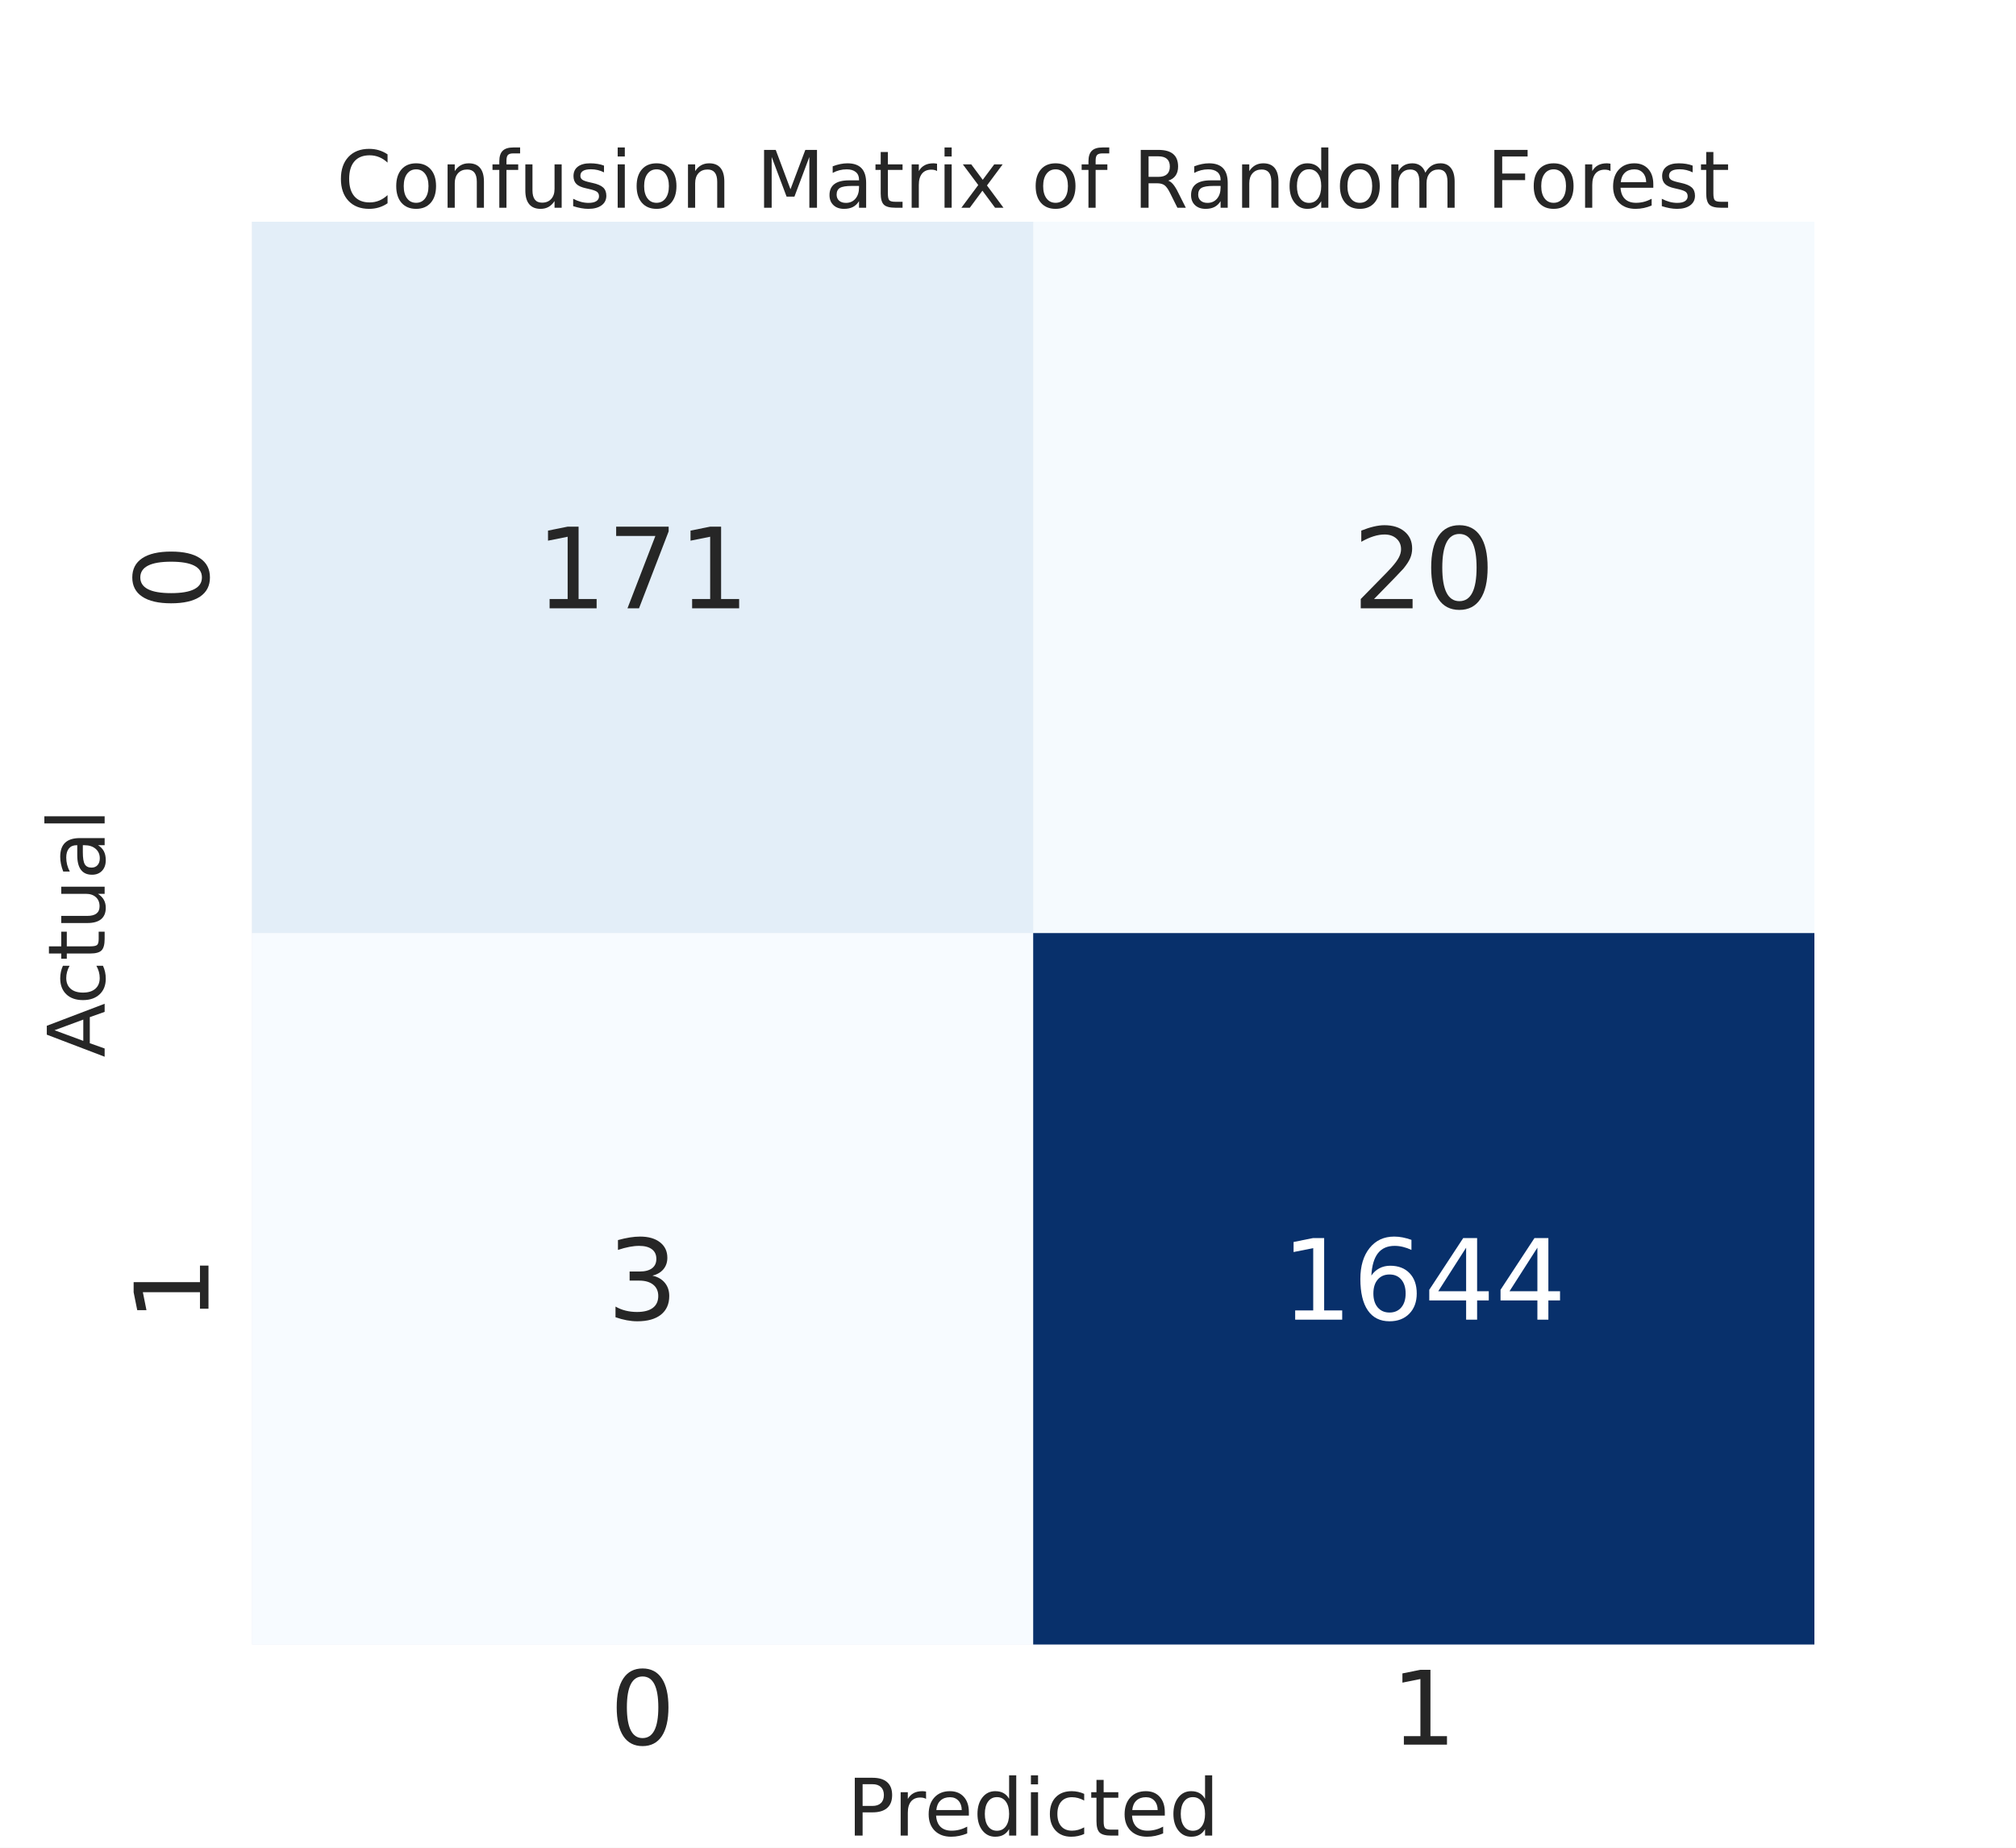
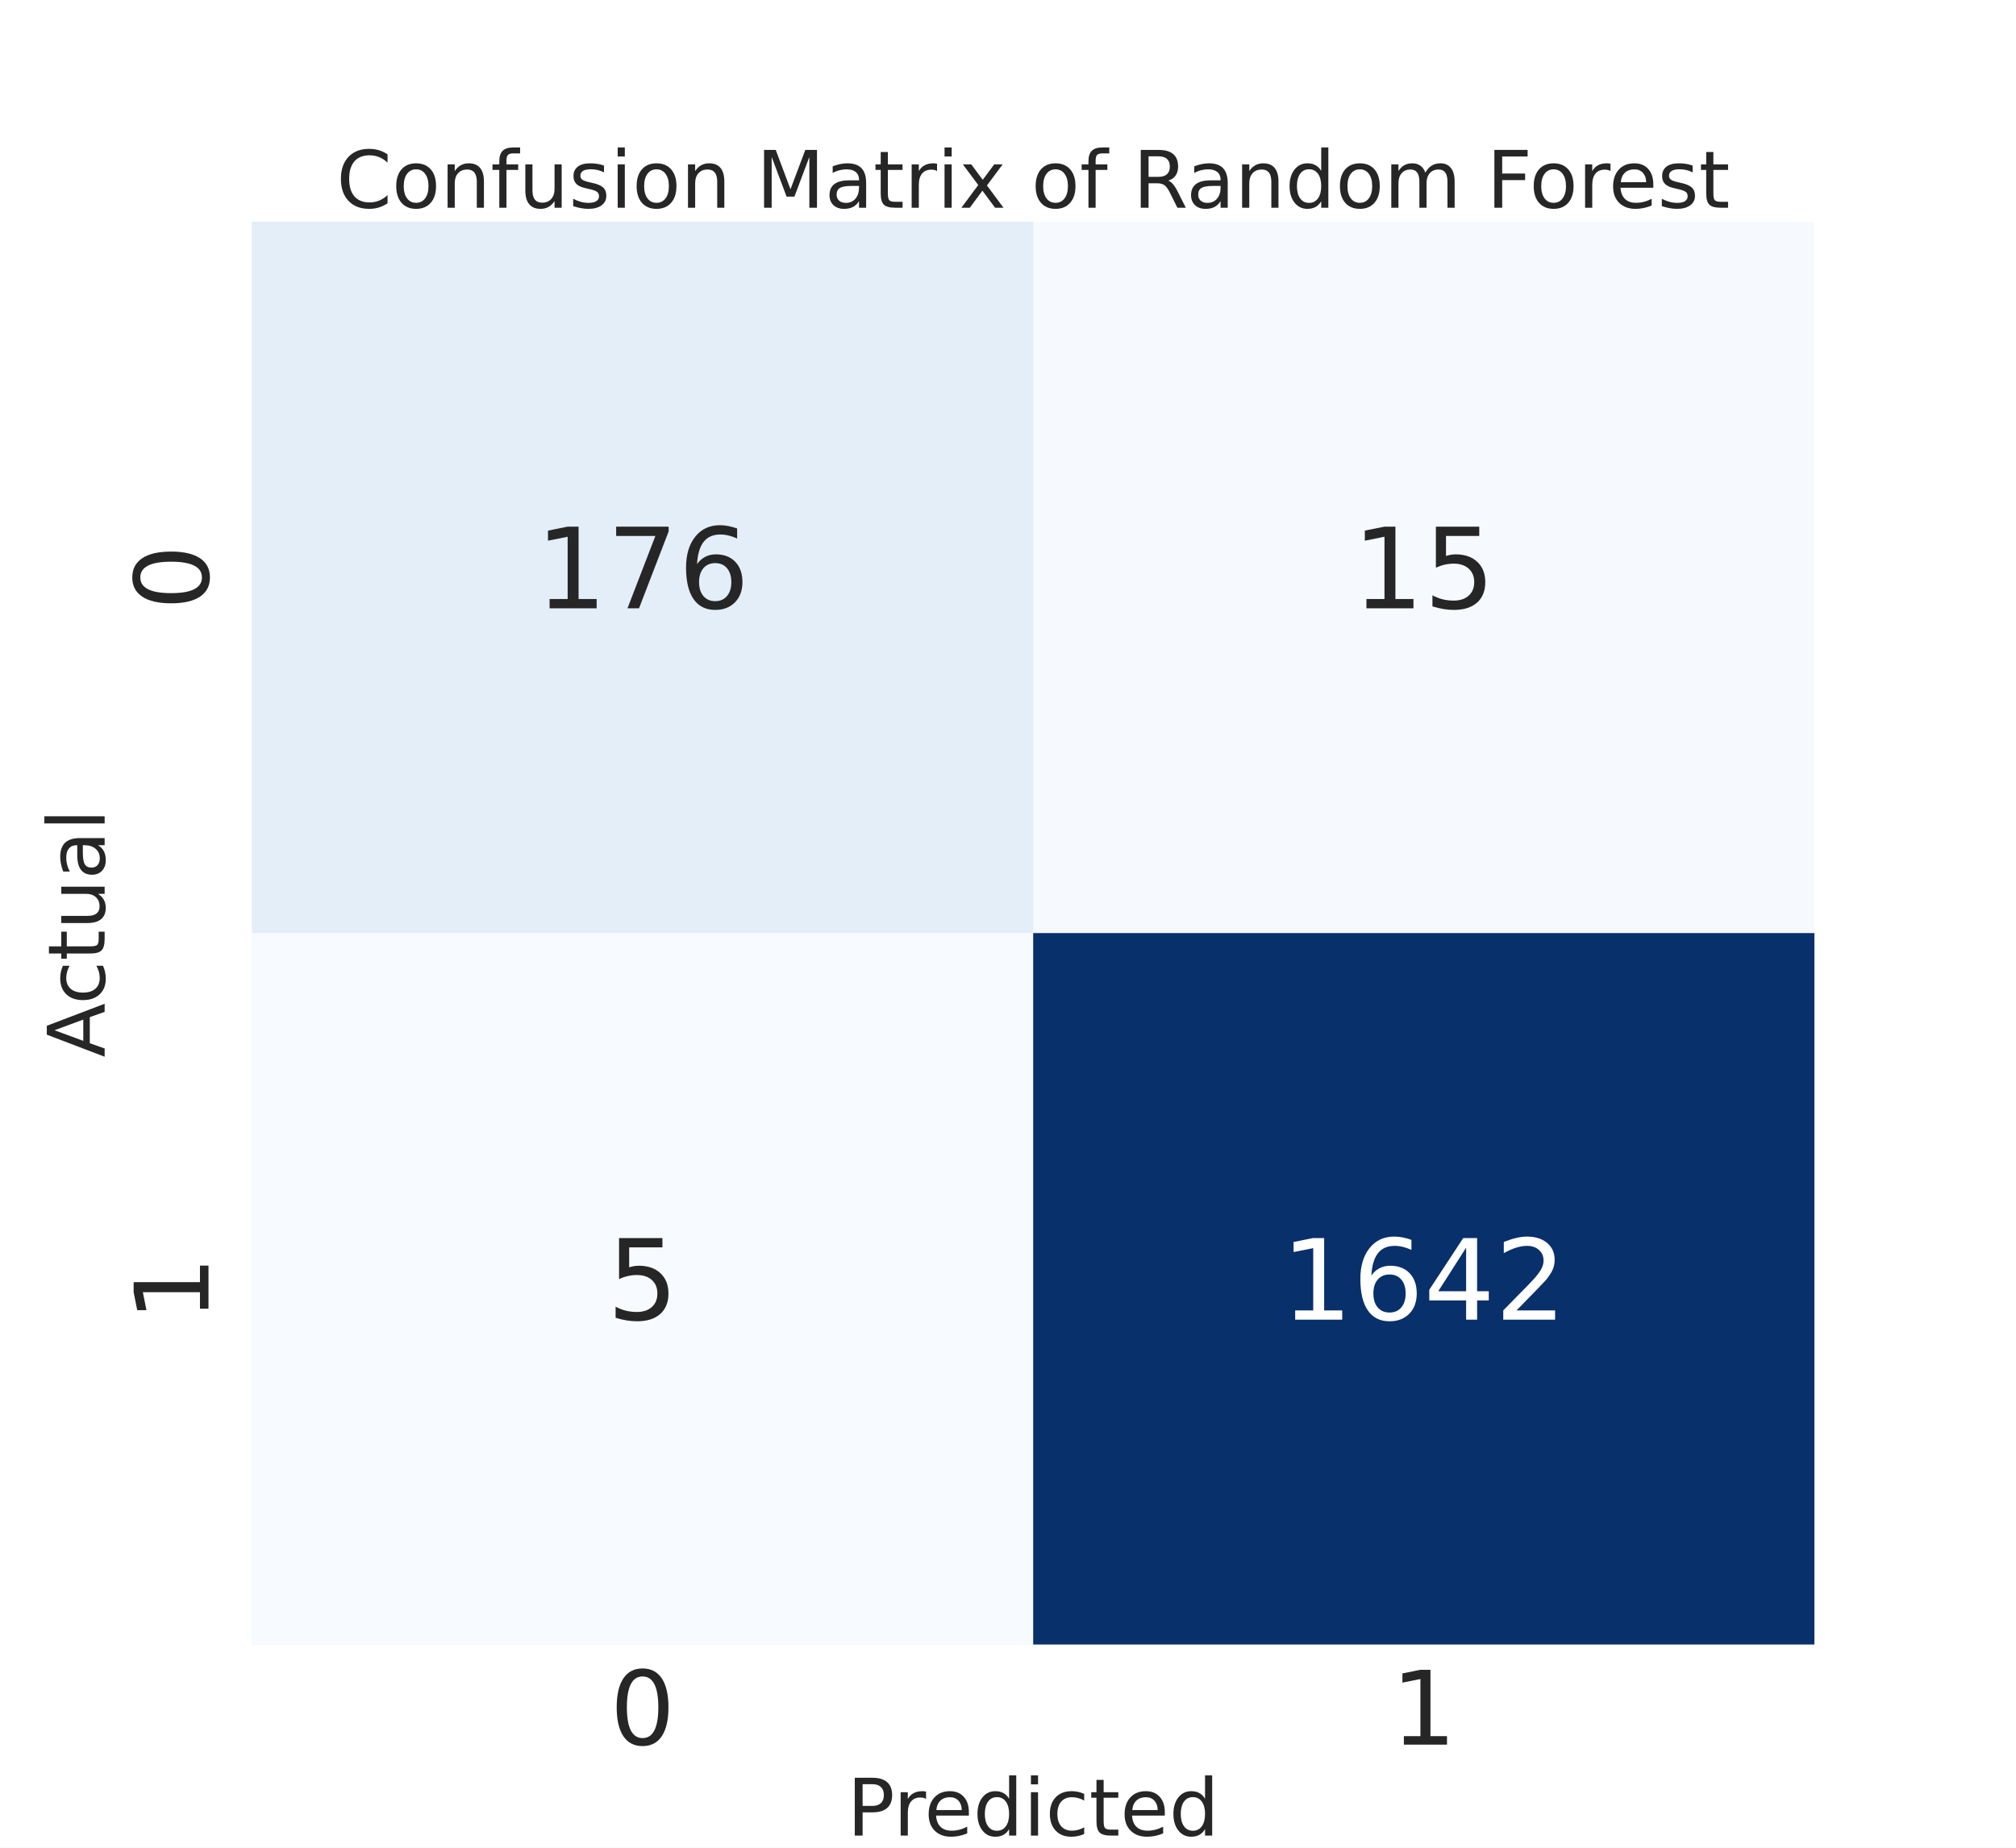
<svg xmlns="http://www.w3.org/2000/svg" xmlns:xlink="http://www.w3.org/1999/xlink" width="864pt" height="792pt" viewBox="0 0 864 792" version="1.1">
  <defs>
    <style type="text/css">*{stroke-linejoin: round; stroke-linecap: butt}</style>
  </defs>
  <g id="figure_1">
    <g id="patch_1">
      <path d="M 0 792  L 864 792  L 864 0  L 0 0  z " style="fill: #ffffff" />
    </g>
    <g id="axes_1">
      <g id="patch_2">
        <path d="M 108 704.88  L 777.6 704.88  L 777.6 95.04  L 108 95.04  z " style="fill: #eaeaf2" />
      </g>
      <g id="matplotlib.axis_1">
        <g id="xtick_1">
          <g id="text_1">
            <g style="fill: #262626" transform="translate(261.4025 747.8131) scale(0.44 -0.44)">
              <defs>
                <path id="DejaVuSans-30" d="M 2034 4250  Q 1547 4250 1301 3770  Q 1056 3291 1056 2328  Q 1056 1369 1301 889  Q 1547 409 2034 409  Q 2525 409 2770 889  Q 3016 1369 3016 2328  Q 3016 3291 2770 3770  Q 2525 4250 2034 4250  z M 2034 4750  Q 2819 4750 3233 4129  Q 3647 3509 3647 2328  Q 3647 1150 3233 529  Q 2819 -91 2034 -91  Q 1250 -91 836 529  Q 422 1150 422 2328  Q 422 3509 836 4129  Q 1250 4750 2034 4750  z " transform="scale(0.015625)" />
              </defs>
              <use xlink:href="#DejaVuSans-30" />
            </g>
          </g>
        </g>
        <g id="xtick_2">
          <g id="text_2">
            <g style="fill: #262626" transform="translate(596.2025 747.8131) scale(0.44 -0.44)">
              <defs>
                <path id="DejaVuSans-31" d="M 794 531  L 1825 531  L 1825 4091  L 703 3866  L 703 4441  L 1819 4666  L 2450 4666  L 2450 531  L 3481 531  L 3481 0  L 794 0  L 794 531  z " transform="scale(0.015625)" />
              </defs>
              <use xlink:href="#DejaVuSans-31" />
            </g>
          </g>
        </g>
        <g id="text_3">
          <g style="fill: #262626" transform="translate(363.0009 786.7984) scale(0.34 -0.34)">
            <defs>
              <path id="DejaVuSans-50" d="M 1259 4147  L 1259 2394  L 2053 2394  Q 2494 2394 2734 2622  Q 2975 2850 2975 3272  Q 2975 3691 2734 3919  Q 2494 4147 2053 4147  L 1259 4147  z M 628 4666  L 2053 4666  Q 2838 4666 3239 4311  Q 3641 3956 3641 3272  Q 3641 2581 3239 2228  Q 2838 1875 2053 1875  L 1259 1875  L 1259 0  L 628 0  L 628 4666  z " transform="scale(0.015625)" />
              <path id="DejaVuSans-72" d="M 2631 2963  Q 2534 3019 2420 3045  Q 2306 3072 2169 3072  Q 1681 3072 1420 2755  Q 1159 2438 1159 1844  L 1159 0  L 581 0  L 581 3500  L 1159 3500  L 1159 2956  Q 1341 3275 1631 3429  Q 1922 3584 2338 3584  Q 2397 3584 2469 3576  Q 2541 3569 2628 3553  L 2631 2963  z " transform="scale(0.015625)" />
              <path id="DejaVuSans-65" d="M 3597 1894  L 3597 1613  L 953 1613  Q 991 1019 1311 708  Q 1631 397 2203 397  Q 2534 397 2845 478  Q 3156 559 3463 722  L 3463 178  Q 3153 47 2828 -22  Q 2503 -91 2169 -91  Q 1331 -91 842 396  Q 353 884 353 1716  Q 353 2575 817 3079  Q 1281 3584 2069 3584  Q 2775 3584 3186 3129  Q 3597 2675 3597 1894  z M 3022 2063  Q 3016 2534 2758 2815  Q 2500 3097 2075 3097  Q 1594 3097 1305 2825  Q 1016 2553 972 2059  L 3022 2063  z " transform="scale(0.015625)" />
              <path id="DejaVuSans-64" d="M 2906 2969  L 2906 4863  L 3481 4863  L 3481 0  L 2906 0  L 2906 525  Q 2725 213 2448 61  Q 2172 -91 1784 -91  Q 1150 -91 751 415  Q 353 922 353 1747  Q 353 2572 751 3078  Q 1150 3584 1784 3584  Q 2172 3584 2448 3432  Q 2725 3281 2906 2969  z M 947 1747  Q 947 1113 1208 752  Q 1469 391 1925 391  Q 2381 391 2643 752  Q 2906 1113 2906 1747  Q 2906 2381 2643 2742  Q 2381 3103 1925 3103  Q 1469 3103 1208 2742  Q 947 2381 947 1747  z " transform="scale(0.015625)" />
              <path id="DejaVuSans-69" d="M 603 3500  L 1178 3500  L 1178 0  L 603 0  L 603 3500  z M 603 4863  L 1178 4863  L 1178 4134  L 603 4134  L 603 4863  z " transform="scale(0.015625)" />
              <path id="DejaVuSans-63" d="M 3122 3366  L 3122 2828  Q 2878 2963 2633 3030  Q 2388 3097 2138 3097  Q 1578 3097 1268 2742  Q 959 2388 959 1747  Q 959 1106 1268 751  Q 1578 397 2138 397  Q 2388 397 2633 464  Q 2878 531 3122 666  L 3122 134  Q 2881 22 2623 -34  Q 2366 -91 2075 -91  Q 1284 -91 818 406  Q 353 903 353 1747  Q 353 2603 823 3093  Q 1294 3584 2113 3584  Q 2378 3584 2631 3529  Q 2884 3475 3122 3366  z " transform="scale(0.015625)" />
              <path id="DejaVuSans-74" d="M 1172 4494  L 1172 3500  L 2356 3500  L 2356 3053  L 1172 3053  L 1172 1153  Q 1172 725 1289 603  Q 1406 481 1766 481  L 2356 481  L 2356 0  L 1766 0  Q 1100 0 847 248  Q 594 497 594 1153  L 594 3053  L 172 3053  L 172 3500  L 594 3500  L 594 4494  L 1172 4494  z " transform="scale(0.015625)" />
            </defs>
            <use xlink:href="#DejaVuSans-50" />
            <use xlink:href="#DejaVuSans-72" x="58.553" />
            <use xlink:href="#DejaVuSans-65" x="97.416" />
            <use xlink:href="#DejaVuSans-64" x="158.939" />
            <use xlink:href="#DejaVuSans-69" x="222.416" />
            <use xlink:href="#DejaVuSans-63" x="250.199" />
            <use xlink:href="#DejaVuSans-74" x="305.18" />
            <use xlink:href="#DejaVuSans-65" x="344.389" />
            <use xlink:href="#DejaVuSans-64" x="405.912" />
          </g>
        </g>
      </g>
      <g id="matplotlib.axis_2">
        <g id="ytick_1">
          <g id="text_4">
            <g style="fill: #262626" transform="translate(89.34937 261.4975) rotate(-90) scale(0.44 -0.44)">
              <use xlink:href="#DejaVuSans-30" />
            </g>
          </g>
        </g>
        <g id="ytick_2">
          <g id="text_5">
            <g style="fill: #262626" transform="translate(89.34937 566.4175) rotate(-90) scale(0.44 -0.44)">
              <use xlink:href="#DejaVuSans-31" />
            </g>
          </g>
        </g>
        <g id="text_6">
          <g style="fill: #262626" transform="translate(44.84531 453.2178) rotate(-90) scale(0.34 -0.34)">
            <defs>
              <path id="DejaVuSans-41" d="M 2188 4044  L 1331 1722  L 3047 1722  L 2188 4044  z M 1831 4666  L 2547 4666  L 4325 0  L 3669 0  L 3244 1197  L 1141 1197  L 716 0  L 50 0  L 1831 4666  z " transform="scale(0.015625)" />
              <path id="DejaVuSans-75" d="M 544 1381  L 544 3500  L 1119 3500  L 1119 1403  Q 1119 906 1312 657  Q 1506 409 1894 409  Q 2359 409 2629 706  Q 2900 1003 2900 1516  L 2900 3500  L 3475 3500  L 3475 0  L 2900 0  L 2900 538  Q 2691 219 2414 64  Q 2138 -91 1772 -91  Q 1169 -91 856 284  Q 544 659 544 1381  z M 1991 3584  L 1991 3584  z " transform="scale(0.015625)" />
              <path id="DejaVuSans-61" d="M 2194 1759  Q 1497 1759 1228 1600  Q 959 1441 959 1056  Q 959 750 1161 570  Q 1363 391 1709 391  Q 2188 391 2477 730  Q 2766 1069 2766 1631  L 2766 1759  L 2194 1759  z M 3341 1997  L 3341 0  L 2766 0  L 2766 531  Q 2569 213 2275 61  Q 1981 -91 1556 -91  Q 1019 -91 701 211  Q 384 513 384 1019  Q 384 1609 779 1909  Q 1175 2209 1959 2209  L 2766 2209  L 2766 2266  Q 2766 2663 2505 2880  Q 2244 3097 1772 3097  Q 1472 3097 1187 3025  Q 903 2953 641 2809  L 641 3341  Q 956 3463 1253 3523  Q 1550 3584 1831 3584  Q 2591 3584 2966 3190  Q 3341 2797 3341 1997  z " transform="scale(0.015625)" />
              <path id="DejaVuSans-6c" d="M 603 4863  L 1178 4863  L 1178 0  L 603 0  L 603 4863  z " transform="scale(0.015625)" />
            </defs>
            <use xlink:href="#DejaVuSans-41" />
            <use xlink:href="#DejaVuSans-63" x="66.658" />
            <use xlink:href="#DejaVuSans-74" x="121.639" />
            <use xlink:href="#DejaVuSans-75" x="160.848" />
            <use xlink:href="#DejaVuSans-61" x="224.227" />
            <use xlink:href="#DejaVuSans-6c" x="285.506" />
          </g>
        </g>
      </g>
      <g id="QuadMesh_1">
-         <path d="M 108 95.04  L 442.8 95.04  L 442.8 399.96  L 108 399.96  L 108 95.04  " clip-path="url(#pf2ab5a0a3f)" style="fill: #e3eef8" />
-         <path d="M 442.8 95.04  L 777.6 95.04  L 777.6 399.96  L 442.8 399.96  L 442.8 95.04  " clip-path="url(#pf2ab5a0a3f)" style="fill: #f5fafe" />
-         <path d="M 108 399.96  L 442.8 399.96  L 442.8 704.88  L 108 704.88  L 108 399.96  " clip-path="url(#pf2ab5a0a3f)" style="fill: #f7fbff" />
-         <path d="M 442.8 399.96  L 777.6 399.96  L 777.6 704.88  L 442.8 704.88  L 442.8 399.96  " clip-path="url(#pf2ab5a0a3f)" style="fill: #08306b" />
+         <path d="M 108 95.04  L 442.8 95.04  L 442.8 399.96  L 108 399.96  L 108 95.04  " clip-path="url(#p2f047f6db8)" style="fill: #e3eef8" />
+         <path d="M 442.8 95.04  L 777.6 95.04  L 777.6 399.96  L 442.8 399.96  L 442.8 95.04  " clip-path="url(#p2f047f6db8)" style="fill: #f6faff" />
+         <path d="M 108 399.96  L 442.8 399.96  L 442.8 704.88  L 108 704.88  L 108 399.96  " clip-path="url(#p2f047f6db8)" style="fill: #f7fbff" />
+         <path d="M 442.8 399.96  L 777.6 399.96  L 777.6 704.88  L 442.8 704.88  L 442.8 399.96  " clip-path="url(#p2f047f6db8)" style="fill: #08306b" />
      </g>
      <g id="text_7">
        <g style="fill: #262626" transform="translate(229.59 260.745) scale(0.48 -0.48)">
          <defs>
            <path id="DejaVuSans-37" d="M 525 4666  L 3525 4666  L 3525 4397  L 1831 0  L 1172 0  L 2766 4134  L 525 4134  L 525 4666  z " transform="scale(0.015625)" />
+             <path id="DejaVuSans-36" d="M 2113 2584  Q 1688 2584 1439 2293  Q 1191 2003 1191 1497  Q 1191 994 1439 701  Q 1688 409 2113 409  Q 2538 409 2786 701  Q 3034 994 3034 1497  Q 3034 2003 2786 2293  Q 2538 2584 2113 2584  z M 3366 4563  L 3366 3988  Q 3128 4100 2886 4159  Q 2644 4219 2406 4219  Q 1781 4219 1451 3797  Q 1122 3375 1075 2522  Q 1259 2794 1537 2939  Q 1816 3084 2150 3084  Q 2853 3084 3261 2657  Q 3669 2231 3669 1497  Q 3669 778 3244 343  Q 2819 -91 2113 -91  Q 1303 -91 875 529  Q 447 1150 447 2328  Q 447 3434 972 4092  Q 1497 4750 2381 4750  Q 2619 4750 2861 4703  Q 3103 4656 3366 4563  z " transform="scale(0.015625)" />
          </defs>
          <use xlink:href="#DejaVuSans-31" />
          <use xlink:href="#DejaVuSans-37" x="63.623" />
-           <use xlink:href="#DejaVuSans-31" x="127.246" />
+           <use xlink:href="#DejaVuSans-36" x="127.246" />
        </g>
      </g>
      <g id="text_8">
        <g style="fill: #262626" transform="translate(579.66 260.745) scale(0.48 -0.48)">
          <defs>
-             <path id="DejaVuSans-32" d="M 1228 531  L 3431 531  L 3431 0  L 469 0  L 469 531  Q 828 903 1448 1529  Q 2069 2156 2228 2338  Q 2531 2678 2651 2914  Q 2772 3150 2772 3378  Q 2772 3750 2511 3984  Q 2250 4219 1831 4219  Q 1534 4219 1204 4116  Q 875 4013 500 3803  L 500 4441  Q 881 4594 1212 4672  Q 1544 4750 1819 4750  Q 2544 4750 2975 4387  Q 3406 4025 3406 3419  Q 3406 3131 3298 2873  Q 3191 2616 2906 2266  Q 2828 2175 2409 1742  Q 1991 1309 1228 531  z " transform="scale(0.015625)" />
+             <path id="DejaVuSans-35" d="M 691 4666  L 3169 4666  L 3169 4134  L 1269 4134  L 1269 2991  Q 1406 3038 1543 3061  Q 1681 3084 1819 3084  Q 2600 3084 3056 2656  Q 3513 2228 3513 1497  Q 3513 744 3044 326  Q 2575 -91 1722 -91  Q 1428 -91 1123 -41  Q 819 9 494 109  L 494 744  Q 775 591 1075 516  Q 1375 441 1709 441  Q 2250 441 2565 725  Q 2881 1009 2881 1497  Q 2881 1984 2565 2268  Q 2250 2553 1709 2553  Q 1456 2553 1204 2497  Q 953 2441 691 2322  L 691 4666  z " transform="scale(0.015625)" />
          </defs>
-           <use xlink:href="#DejaVuSans-32" />
-           <use xlink:href="#DejaVuSans-30" x="63.623" />
+           <use xlink:href="#DejaVuSans-31" />
+           <use xlink:href="#DejaVuSans-35" x="63.623" />
        </g>
      </g>
      <g id="text_9">
        <g style="fill: #262626" transform="translate(260.13 565.665) scale(0.48 -0.48)">
-           <defs>
-             <path id="DejaVuSans-33" d="M 2597 2516  Q 3050 2419 3304 2112  Q 3559 1806 3559 1356  Q 3559 666 3084 287  Q 2609 -91 1734 -91  Q 1441 -91 1130 -33  Q 819 25 488 141  L 488 750  Q 750 597 1062 519  Q 1375 441 1716 441  Q 2309 441 2620 675  Q 2931 909 2931 1356  Q 2931 1769 2642 2001  Q 2353 2234 1838 2234  L 1294 2234  L 1294 2753  L 1863 2753  Q 2328 2753 2575 2939  Q 2822 3125 2822 3475  Q 2822 3834 2567 4026  Q 2313 4219 1838 4219  Q 1578 4219 1281 4162  Q 984 4106 628 3988  L 628 4550  Q 988 4650 1302 4700  Q 1616 4750 1894 4750  Q 2613 4750 3031 4423  Q 3450 4097 3450 3541  Q 3450 3153 3228 2886  Q 3006 2619 2597 2516  z " transform="scale(0.015625)" />
-           </defs>
-           <use xlink:href="#DejaVuSans-33" />
+           <use xlink:href="#DejaVuSans-35" />
        </g>
      </g>
      <g id="text_10">
        <g style="fill: #ffffff" transform="translate(549.12 565.665) scale(0.48 -0.48)">
          <defs>
-             <path id="DejaVuSans-36" d="M 2113 2584  Q 1688 2584 1439 2293  Q 1191 2003 1191 1497  Q 1191 994 1439 701  Q 1688 409 2113 409  Q 2538 409 2786 701  Q 3034 994 3034 1497  Q 3034 2003 2786 2293  Q 2538 2584 2113 2584  z M 3366 4563  L 3366 3988  Q 3128 4100 2886 4159  Q 2644 4219 2406 4219  Q 1781 4219 1451 3797  Q 1122 3375 1075 2522  Q 1259 2794 1537 2939  Q 1816 3084 2150 3084  Q 2853 3084 3261 2657  Q 3669 2231 3669 1497  Q 3669 778 3244 343  Q 2819 -91 2113 -91  Q 1303 -91 875 529  Q 447 1150 447 2328  Q 447 3434 972 4092  Q 1497 4750 2381 4750  Q 2619 4750 2861 4703  Q 3103 4656 3366 4563  z " transform="scale(0.015625)" />
            <path id="DejaVuSans-34" d="M 2419 4116  L 825 1625  L 2419 1625  L 2419 4116  z M 2253 4666  L 3047 4666  L 3047 1625  L 3713 1625  L 3713 1100  L 3047 1100  L 3047 0  L 2419 0  L 2419 1100  L 313 1100  L 313 1709  L 2253 4666  z " transform="scale(0.015625)" />
+             <path id="DejaVuSans-32" d="M 1228 531  L 3431 531  L 3431 0  L 469 0  L 469 531  Q 828 903 1448 1529  Q 2069 2156 2228 2338  Q 2531 2678 2651 2914  Q 2772 3150 2772 3378  Q 2772 3750 2511 3984  Q 2250 4219 1831 4219  Q 1534 4219 1204 4116  Q 875 4013 500 3803  L 500 4441  Q 881 4594 1212 4672  Q 1544 4750 1819 4750  Q 2544 4750 2975 4387  Q 3406 4025 3406 3419  Q 3406 3131 3298 2873  Q 3191 2616 2906 2266  Q 2828 2175 2409 1742  Q 1991 1309 1228 531  z " transform="scale(0.015625)" />
          </defs>
          <use xlink:href="#DejaVuSans-31" />
          <use xlink:href="#DejaVuSans-36" x="63.623" />
          <use xlink:href="#DejaVuSans-34" x="127.246" />
-           <use xlink:href="#DejaVuSans-34" x="190.869" />
+           <use xlink:href="#DejaVuSans-32" x="190.869" />
        </g>
      </g>
      <g id="text_11">
        <g style="fill: #262626" transform="translate(144.195 89.04) scale(0.34 -0.34)">
          <defs>
            <path id="DejaVuSans-43" d="M 4122 4306  L 4122 3641  Q 3803 3938 3442 4084  Q 3081 4231 2675 4231  Q 1875 4231 1450 3742  Q 1025 3253 1025 2328  Q 1025 1406 1450 917  Q 1875 428 2675 428  Q 3081 428 3442 575  Q 3803 722 4122 1019  L 4122 359  Q 3791 134 3420 21  Q 3050 -91 2638 -91  Q 1578 -91 968 557  Q 359 1206 359 2328  Q 359 3453 968 4101  Q 1578 4750 2638 4750  Q 3056 4750 3426 4639  Q 3797 4528 4122 4306  z " transform="scale(0.015625)" />
            <path id="DejaVuSans-6f" d="M 1959 3097  Q 1497 3097 1228 2736  Q 959 2375 959 1747  Q 959 1119 1226 758  Q 1494 397 1959 397  Q 2419 397 2687 759  Q 2956 1122 2956 1747  Q 2956 2369 2687 2733  Q 2419 3097 1959 3097  z M 1959 3584  Q 2709 3584 3137 3096  Q 3566 2609 3566 1747  Q 3566 888 3137 398  Q 2709 -91 1959 -91  Q 1206 -91 779 398  Q 353 888 353 1747  Q 353 2609 779 3096  Q 1206 3584 1959 3584  z " transform="scale(0.015625)" />
            <path id="DejaVuSans-6e" d="M 3513 2113  L 3513 0  L 2938 0  L 2938 2094  Q 2938 2591 2744 2837  Q 2550 3084 2163 3084  Q 1697 3084 1428 2787  Q 1159 2491 1159 1978  L 1159 0  L 581 0  L 581 3500  L 1159 3500  L 1159 2956  Q 1366 3272 1645 3428  Q 1925 3584 2291 3584  Q 2894 3584 3203 3211  Q 3513 2838 3513 2113  z " transform="scale(0.015625)" />
            <path id="DejaVuSans-66" d="M 2375 4863  L 2375 4384  L 1825 4384  Q 1516 4384 1395 4259  Q 1275 4134 1275 3809  L 1275 3500  L 2222 3500  L 2222 3053  L 1275 3053  L 1275 0  L 697 0  L 697 3053  L 147 3053  L 147 3500  L 697 3500  L 697 3744  Q 697 4328 969 4595  Q 1241 4863 1831 4863  L 2375 4863  z " transform="scale(0.015625)" />
            <path id="DejaVuSans-73" d="M 2834 3397  L 2834 2853  Q 2591 2978 2328 3040  Q 2066 3103 1784 3103  Q 1356 3103 1142 2972  Q 928 2841 928 2578  Q 928 2378 1081 2264  Q 1234 2150 1697 2047  L 1894 2003  Q 2506 1872 2764 1633  Q 3022 1394 3022 966  Q 3022 478 2636 193  Q 2250 -91 1575 -91  Q 1294 -91 989 -36  Q 684 19 347 128  L 347 722  Q 666 556 975 473  Q 1284 391 1588 391  Q 1994 391 2212 530  Q 2431 669 2431 922  Q 2431 1156 2273 1281  Q 2116 1406 1581 1522  L 1381 1569  Q 847 1681 609 1914  Q 372 2147 372 2553  Q 372 3047 722 3315  Q 1072 3584 1716 3584  Q 2034 3584 2315 3537  Q 2597 3491 2834 3397  z " transform="scale(0.015625)" />
            <path id="DejaVuSans-20" transform="scale(0.015625)" />
            <path id="DejaVuSans-4d" d="M 628 4666  L 1569 4666  L 2759 1491  L 3956 4666  L 4897 4666  L 4897 0  L 4281 0  L 4281 4097  L 3078 897  L 2444 897  L 1241 4097  L 1241 0  L 628 0  L 628 4666  z " transform="scale(0.015625)" />
            <path id="DejaVuSans-78" d="M 3513 3500  L 2247 1797  L 3578 0  L 2900 0  L 1881 1375  L 863 0  L 184 0  L 1544 1831  L 300 3500  L 978 3500  L 1906 2253  L 2834 3500  L 3513 3500  z " transform="scale(0.015625)" />
            <path id="DejaVuSans-52" d="M 2841 2188  Q 3044 2119 3236 1894  Q 3428 1669 3622 1275  L 4263 0  L 3584 0  L 2988 1197  Q 2756 1666 2539 1819  Q 2322 1972 1947 1972  L 1259 1972  L 1259 0  L 628 0  L 628 4666  L 2053 4666  Q 2853 4666 3247 4331  Q 3641 3997 3641 3322  Q 3641 2881 3436 2590  Q 3231 2300 2841 2188  z M 1259 4147  L 1259 2491  L 2053 2491  Q 2509 2491 2742 2702  Q 2975 2913 2975 3322  Q 2975 3731 2742 3939  Q 2509 4147 2053 4147  L 1259 4147  z " transform="scale(0.015625)" />
            <path id="DejaVuSans-6d" d="M 3328 2828  Q 3544 3216 3844 3400  Q 4144 3584 4550 3584  Q 5097 3584 5394 3201  Q 5691 2819 5691 2113  L 5691 0  L 5113 0  L 5113 2094  Q 5113 2597 4934 2840  Q 4756 3084 4391 3084  Q 3944 3084 3684 2787  Q 3425 2491 3425 1978  L 3425 0  L 2847 0  L 2847 2094  Q 2847 2600 2669 2842  Q 2491 3084 2119 3084  Q 1678 3084 1418 2786  Q 1159 2488 1159 1978  L 1159 0  L 581 0  L 581 3500  L 1159 3500  L 1159 2956  Q 1356 3278 1631 3431  Q 1906 3584 2284 3584  Q 2666 3584 2933 3390  Q 3200 3197 3328 2828  z " transform="scale(0.015625)" />
            <path id="DejaVuSans-46" d="M 628 4666  L 3309 4666  L 3309 4134  L 1259 4134  L 1259 2759  L 3109 2759  L 3109 2228  L 1259 2228  L 1259 0  L 628 0  L 628 4666  z " transform="scale(0.015625)" />
          </defs>
          <use xlink:href="#DejaVuSans-43" />
          <use xlink:href="#DejaVuSans-6f" x="69.824" />
          <use xlink:href="#DejaVuSans-6e" x="131.006" />
          <use xlink:href="#DejaVuSans-66" x="194.385" />
          <use xlink:href="#DejaVuSans-75" x="229.59" />
          <use xlink:href="#DejaVuSans-73" x="292.969" />
          <use xlink:href="#DejaVuSans-69" x="345.068" />
          <use xlink:href="#DejaVuSans-6f" x="372.852" />
          <use xlink:href="#DejaVuSans-6e" x="434.033" />
          <use xlink:href="#DejaVuSans-20" x="497.412" />
          <use xlink:href="#DejaVuSans-4d" x="529.199" />
          <use xlink:href="#DejaVuSans-61" x="615.479" />
          <use xlink:href="#DejaVuSans-74" x="676.758" />
          <use xlink:href="#DejaVuSans-72" x="715.967" />
          <use xlink:href="#DejaVuSans-69" x="757.08" />
          <use xlink:href="#DejaVuSans-78" x="784.863" />
          <use xlink:href="#DejaVuSans-20" x="844.043" />
          <use xlink:href="#DejaVuSans-6f" x="875.83" />
          <use xlink:href="#DejaVuSans-66" x="937.012" />
          <use xlink:href="#DejaVuSans-20" x="972.217" />
          <use xlink:href="#DejaVuSans-52" x="1004.004" />
          <use xlink:href="#DejaVuSans-61" x="1071.236" />
          <use xlink:href="#DejaVuSans-6e" x="1132.516" />
          <use xlink:href="#DejaVuSans-64" x="1195.895" />
          <use xlink:href="#DejaVuSans-6f" x="1259.371" />
          <use xlink:href="#DejaVuSans-6d" x="1320.553" />
          <use xlink:href="#DejaVuSans-20" x="1417.965" />
          <use xlink:href="#DejaVuSans-46" x="1449.752" />
          <use xlink:href="#DejaVuSans-6f" x="1503.646" />
          <use xlink:href="#DejaVuSans-72" x="1564.828" />
          <use xlink:href="#DejaVuSans-65" x="1603.691" />
          <use xlink:href="#DejaVuSans-73" x="1665.215" />
          <use xlink:href="#DejaVuSans-74" x="1717.314" />
        </g>
      </g>
    </g>
  </g>
  <defs>
-     <clipPath id="pf2ab5a0a3f">
+     <clipPath id="p2f047f6db8">
      <rect x="108" y="95.04" width="669.6" height="609.84" />
    </clipPath>
  </defs>
</svg>
